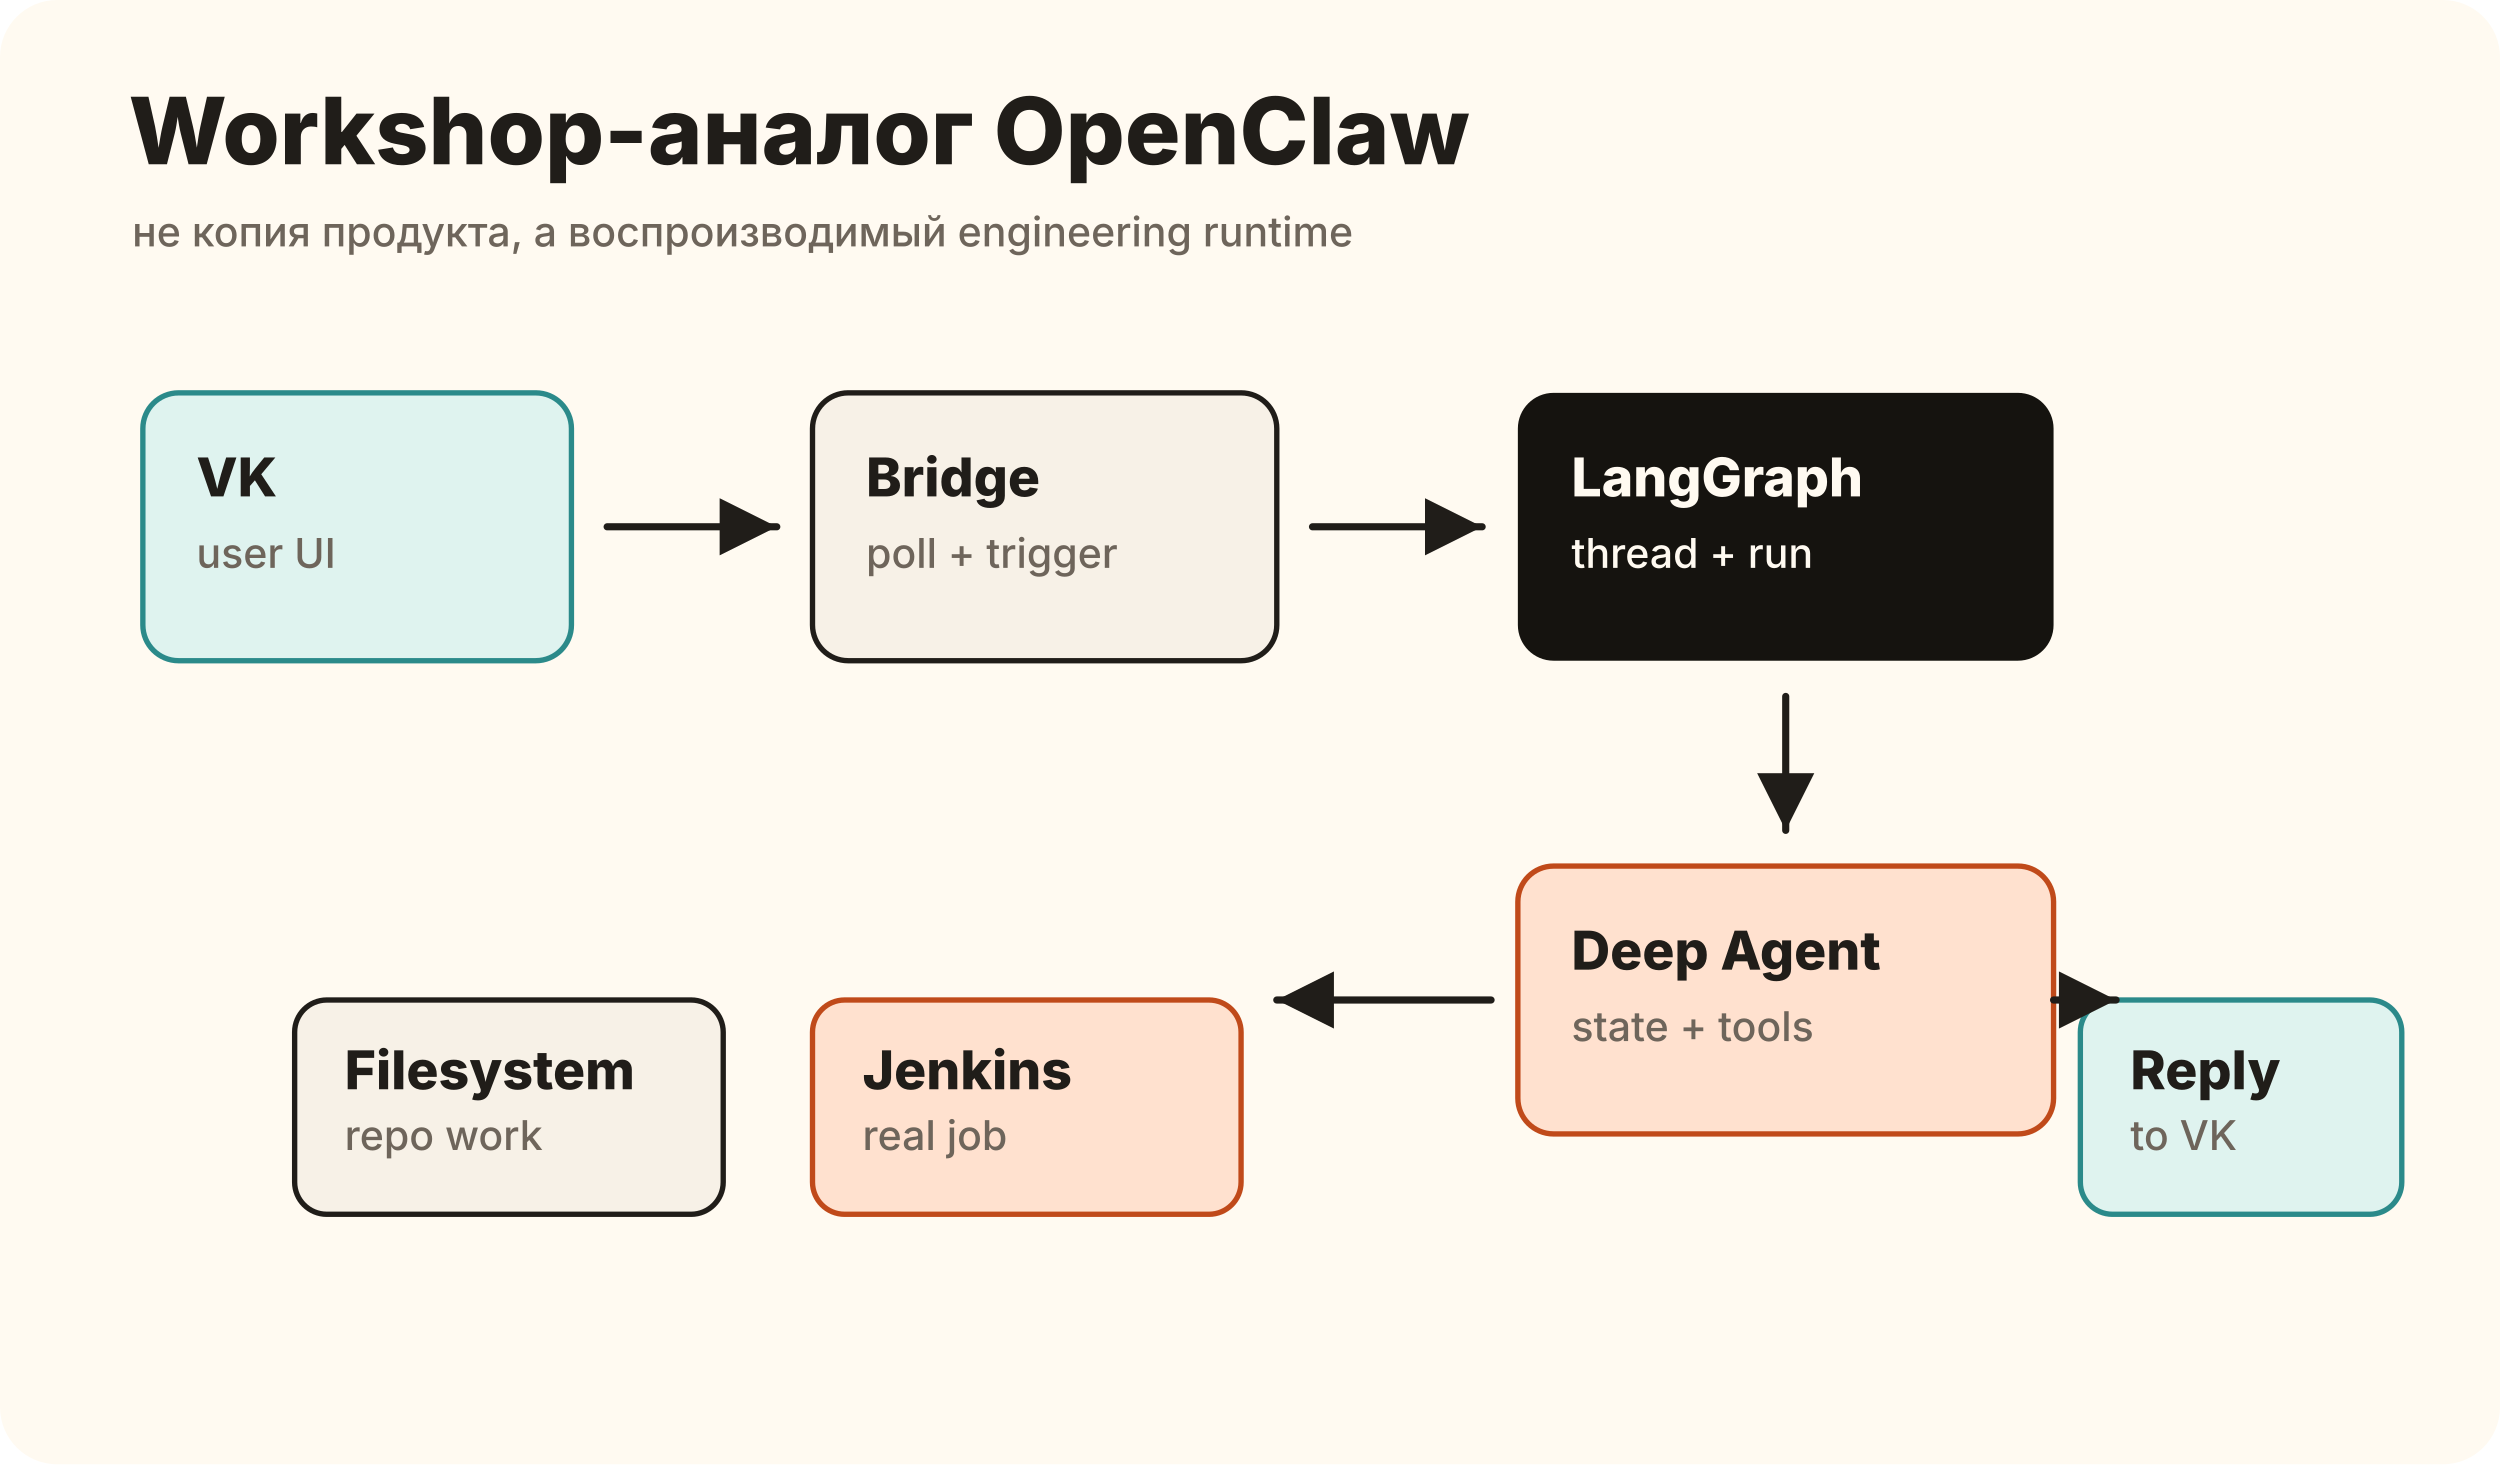
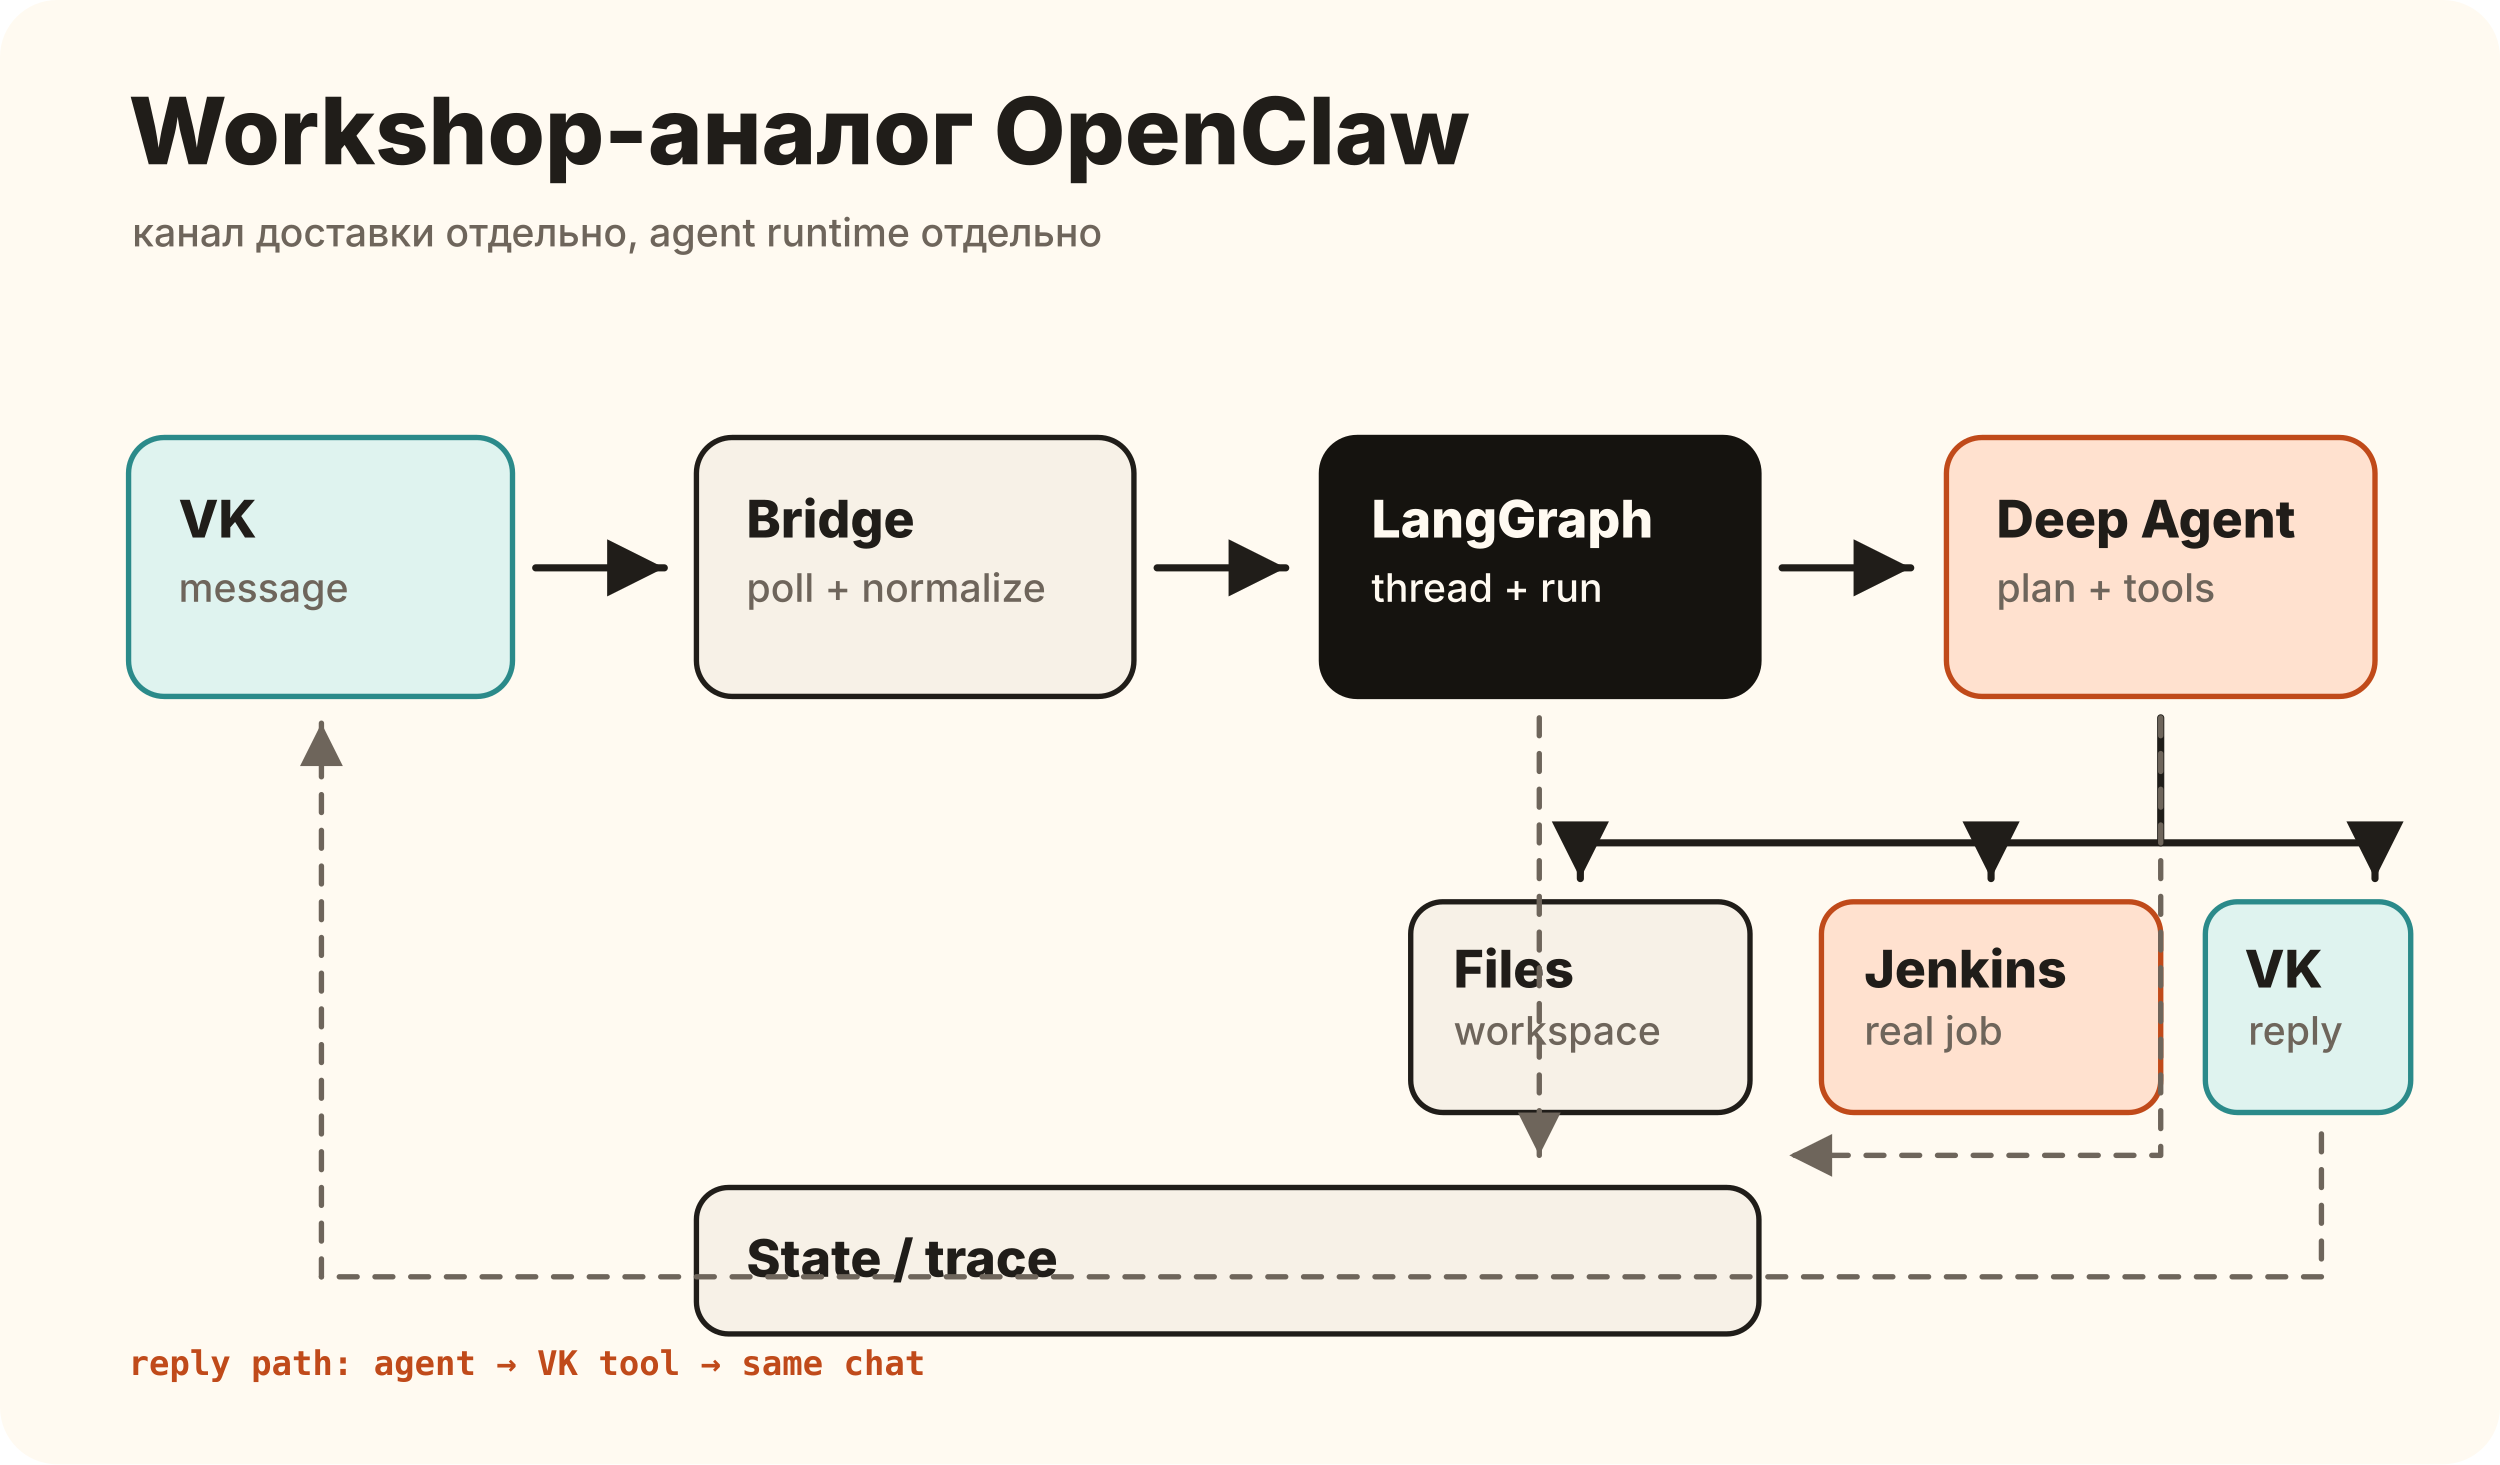
<svg xmlns="http://www.w3.org/2000/svg" width="1400" height="820" viewBox="0 0 1400 820" role="img" aria-labelledby="title desc">
  <defs>
-     <style>.bg{fill:#fffaf1}.ink{fill:#201d19}.muted{fill:#6e655b}.accent{fill:#c04a1a}.teal{fill:#2b8a8a}.box{fill:#f7f1e7;stroke:#201d19;stroke-width:3}.hot{fill:#ffe1cf;stroke:#c04a1a;stroke-width:3}.cool{fill:#dff3ef;stroke:#2b8a8a;stroke-width:3}.dark{fill:#15130f}.rev{fill:#fffaf1}.head{font:800 52px Inter,Arial,sans-serif}.h{font:800 30px Inter,Arial,sans-serif}.p{font:500 23px Inter,Arial,sans-serif}.mono{font:700 20px ui-monospace,SFMono-Regular,Menlo,monospace}.line{stroke:#201d19;stroke-width:4;fill:none;stroke-linecap:round}</style>
-     <marker id="a" markerWidth="12" markerHeight="12" refX="10" refY="6" orient="auto">
+     <style>
+       .bg{fill:#fffaf1}
+       .ink{fill:#201d19}
+       .muted{fill:#6e655b}
+       .accent{fill:#c04a1a}
+       .box{fill:#f7f1e7;stroke:#201d19;stroke-width:3}
+       .hot{fill:#ffe1cf;stroke:#c04a1a;stroke-width:3}
+       .cool{fill:#dff3ef;stroke:#2b8a8a;stroke-width:3}
+       .dark{fill:#15130f;stroke:#15130f;stroke-width:3}
+       .rev{fill:#fffaf1}
+       .head{font:800 52px Inter,Arial,sans-serif}
+       .h{font:800 29px Inter,Arial,sans-serif}
+       .p{font:500 22px Inter,Arial,sans-serif}
+       .mono{font:700 19px ui-monospace,SFMono-Regular,Menlo,monospace}
+       .line{stroke:#201d19;stroke-width:4;fill:none;stroke-linecap:round;stroke-linejoin:round}
+       .softline{stroke:#6e655b;stroke-width:3;fill:none;stroke-linecap:round;stroke-linejoin:round;stroke-dasharray:10 10}
+     </style>
+     <marker id="arrow" markerWidth="12" markerHeight="12" refX="10" refY="6" orient="auto">
      <path d="M2 2l8 4-8 4z" fill="#201d19" />
+     </marker>
+     <marker id="softarrow" markerWidth="12" markerHeight="12" refX="10" refY="6" orient="auto">
+       <path d="M2 2l8 4-8 4z" fill="#6e655b" />
    </marker>
  </defs>
  <rect class="bg" width="1400" height="820" rx="32" />
  <text x="72" y="92" class="head ink">Workshop-аналог OpenClaw</text>
-   <text x="74" y="138" class="p muted">не копия продукта, а воспроизводимый engineering runtime</text>
-   <g transform="translate(80 220)">
-     <rect class="cool" width="240" height="150" rx="20" />
-     <text x="30" y="58" class="h ink">VK</text>
-     <text x="30" y="98" class="p muted">user UI</text>
+   <text x="74" y="138" class="p muted">канал доставки отдельно, agent runtime отдельно</text>
+   <g transform="translate(72 245)">
+     <rect class="cool" width="215" height="145" rx="20" />
+     <text x="28" y="56" class="h ink">VK</text>
+     <text x="28" y="92" class="p muted">message</text>
  </g>
-   <path class="line" marker-end="url(#a)" d="M340 295h95" />
-   <g transform="translate(455 220)">
-     <rect class="box" width="260" height="150" rx="20" />
-     <text x="30" y="58" class="h ink">Bridge</text>
-     <text x="30" y="98" class="p muted">poll + trigger</text>
+   <path class="line" marker-end="url(#arrow)" d="M300 318h72" />
+   <g transform="translate(390 245)">
+     <rect class="box" width="245" height="145" rx="20" />
+     <text x="28" y="56" class="h ink">Bridge</text>
+     <text x="28" y="92" class="p muted">poll + normalize</text>
  </g>
-   <path class="line" marker-end="url(#a)" d="M735 295h95" />
-   <g transform="translate(850 220)">
-     <rect class="dark" width="300" height="150" rx="20" />
-     <text x="30" y="58" class="h rev">LangGraph</text>
-     <text x="30" y="98" class="p rev">thread + run</text>
+   <path class="line" marker-end="url(#arrow)" d="M648 318h72" />
+   <g transform="translate(740 245)">
+     <rect class="dark" width="245" height="145" rx="20" />
+     <text x="28" y="56" class="h rev">LangGraph</text>
+     <text x="28" y="92" class="p rev">thread + run</text>
  </g>
-   <path class="line" marker-end="url(#a)" d="M1000 390v75" />
-   <g transform="translate(850 485)">
-     <rect class="hot" width="300" height="150" rx="20" />
-     <text x="30" y="58" class="h ink">Deep Agent</text>
-     <text x="30" y="98" class="p muted">state + tools</text>
+   <path class="line" marker-end="url(#arrow)" d="M998 318h72" />
+   <g transform="translate(1090 245)">
+     <rect class="hot" width="240" height="145" rx="20" />
+     <text x="28" y="56" class="h ink">Deep Agent</text>
+     <text x="28" y="92" class="p muted">plan + tools</text>
  </g>
-   <g transform="translate(165 560)">
-     <rect class="box" width="240" height="120" rx="18" />
-     <text x="28" y="50" class="h ink">Filesystem</text>
-     <text x="28" y="84" class="p muted">repo work</text>
+   <path class="line" d="M1210 402v70" />
+   <path class="line" d="M885 472h445" />
+   <path class="line" marker-end="url(#arrow)" d="M885 472v20" />
+   <path class="line" marker-end="url(#arrow)" d="M1115 472v20" />
+   <path class="line" marker-end="url(#arrow)" d="M1330 472v20" />
+   <g transform="translate(790 505)">
+     <rect class="box" width="190" height="118" rx="18" />
+     <text x="24" y="48" class="h ink">Files</text>
+     <text x="24" y="80" class="p muted">workspace</text>
  </g>
-   <g transform="translate(455 560)">
-     <rect class="hot" width="240" height="120" rx="18" />
-     <text x="28" y="50" class="h ink">Jenkins</text>
-     <text x="28" y="84" class="p muted">real job</text>
+   <g transform="translate(1020 505)">
+     <rect class="hot" width="190" height="118" rx="18" />
+     <text x="24" y="48" class="h ink">Jenkins</text>
+     <text x="24" y="80" class="p muted">real job</text>
  </g>
-   <g transform="translate(1165 560)">
-     <rect class="cool" width="180" height="120" rx="18" />
-     <text x="28" y="50" class="h ink">Reply</text>
-     <text x="28" y="84" class="p muted">to VK</text>
+   <g transform="translate(1235 505)">
+     <rect class="cool" width="115" height="118" rx="18" />
+     <text x="22" y="48" class="h ink">VK</text>
+     <text x="24" y="80" class="p muted">reply</text>
  </g>
-   <path class="line" marker-end="url(#a)" d="M835 560H715" />
-   <path class="line" marker-end="url(#a)" d="M1150 560h35" />
+   <g transform="translate(390 665)">
+     <rect class="box" width="595" height="82" rx="18" />
+     <text x="28" y="50" class="h ink">State / trace</text>
+   </g>
+   <path class="softline" marker-end="url(#softarrow)" d="M862 402v245" />
+   <path class="softline" marker-end="url(#softarrow)" d="M1210 402v245H1002" />
+   <path class="softline" d="M1300 635v80H180" />
+   <path class="softline" marker-end="url(#softarrow)" d="M180 715V405" />
+   <text x="72" y="770" class="mono accent">reply path: agent → VK tool → same chat</text>
</svg>
